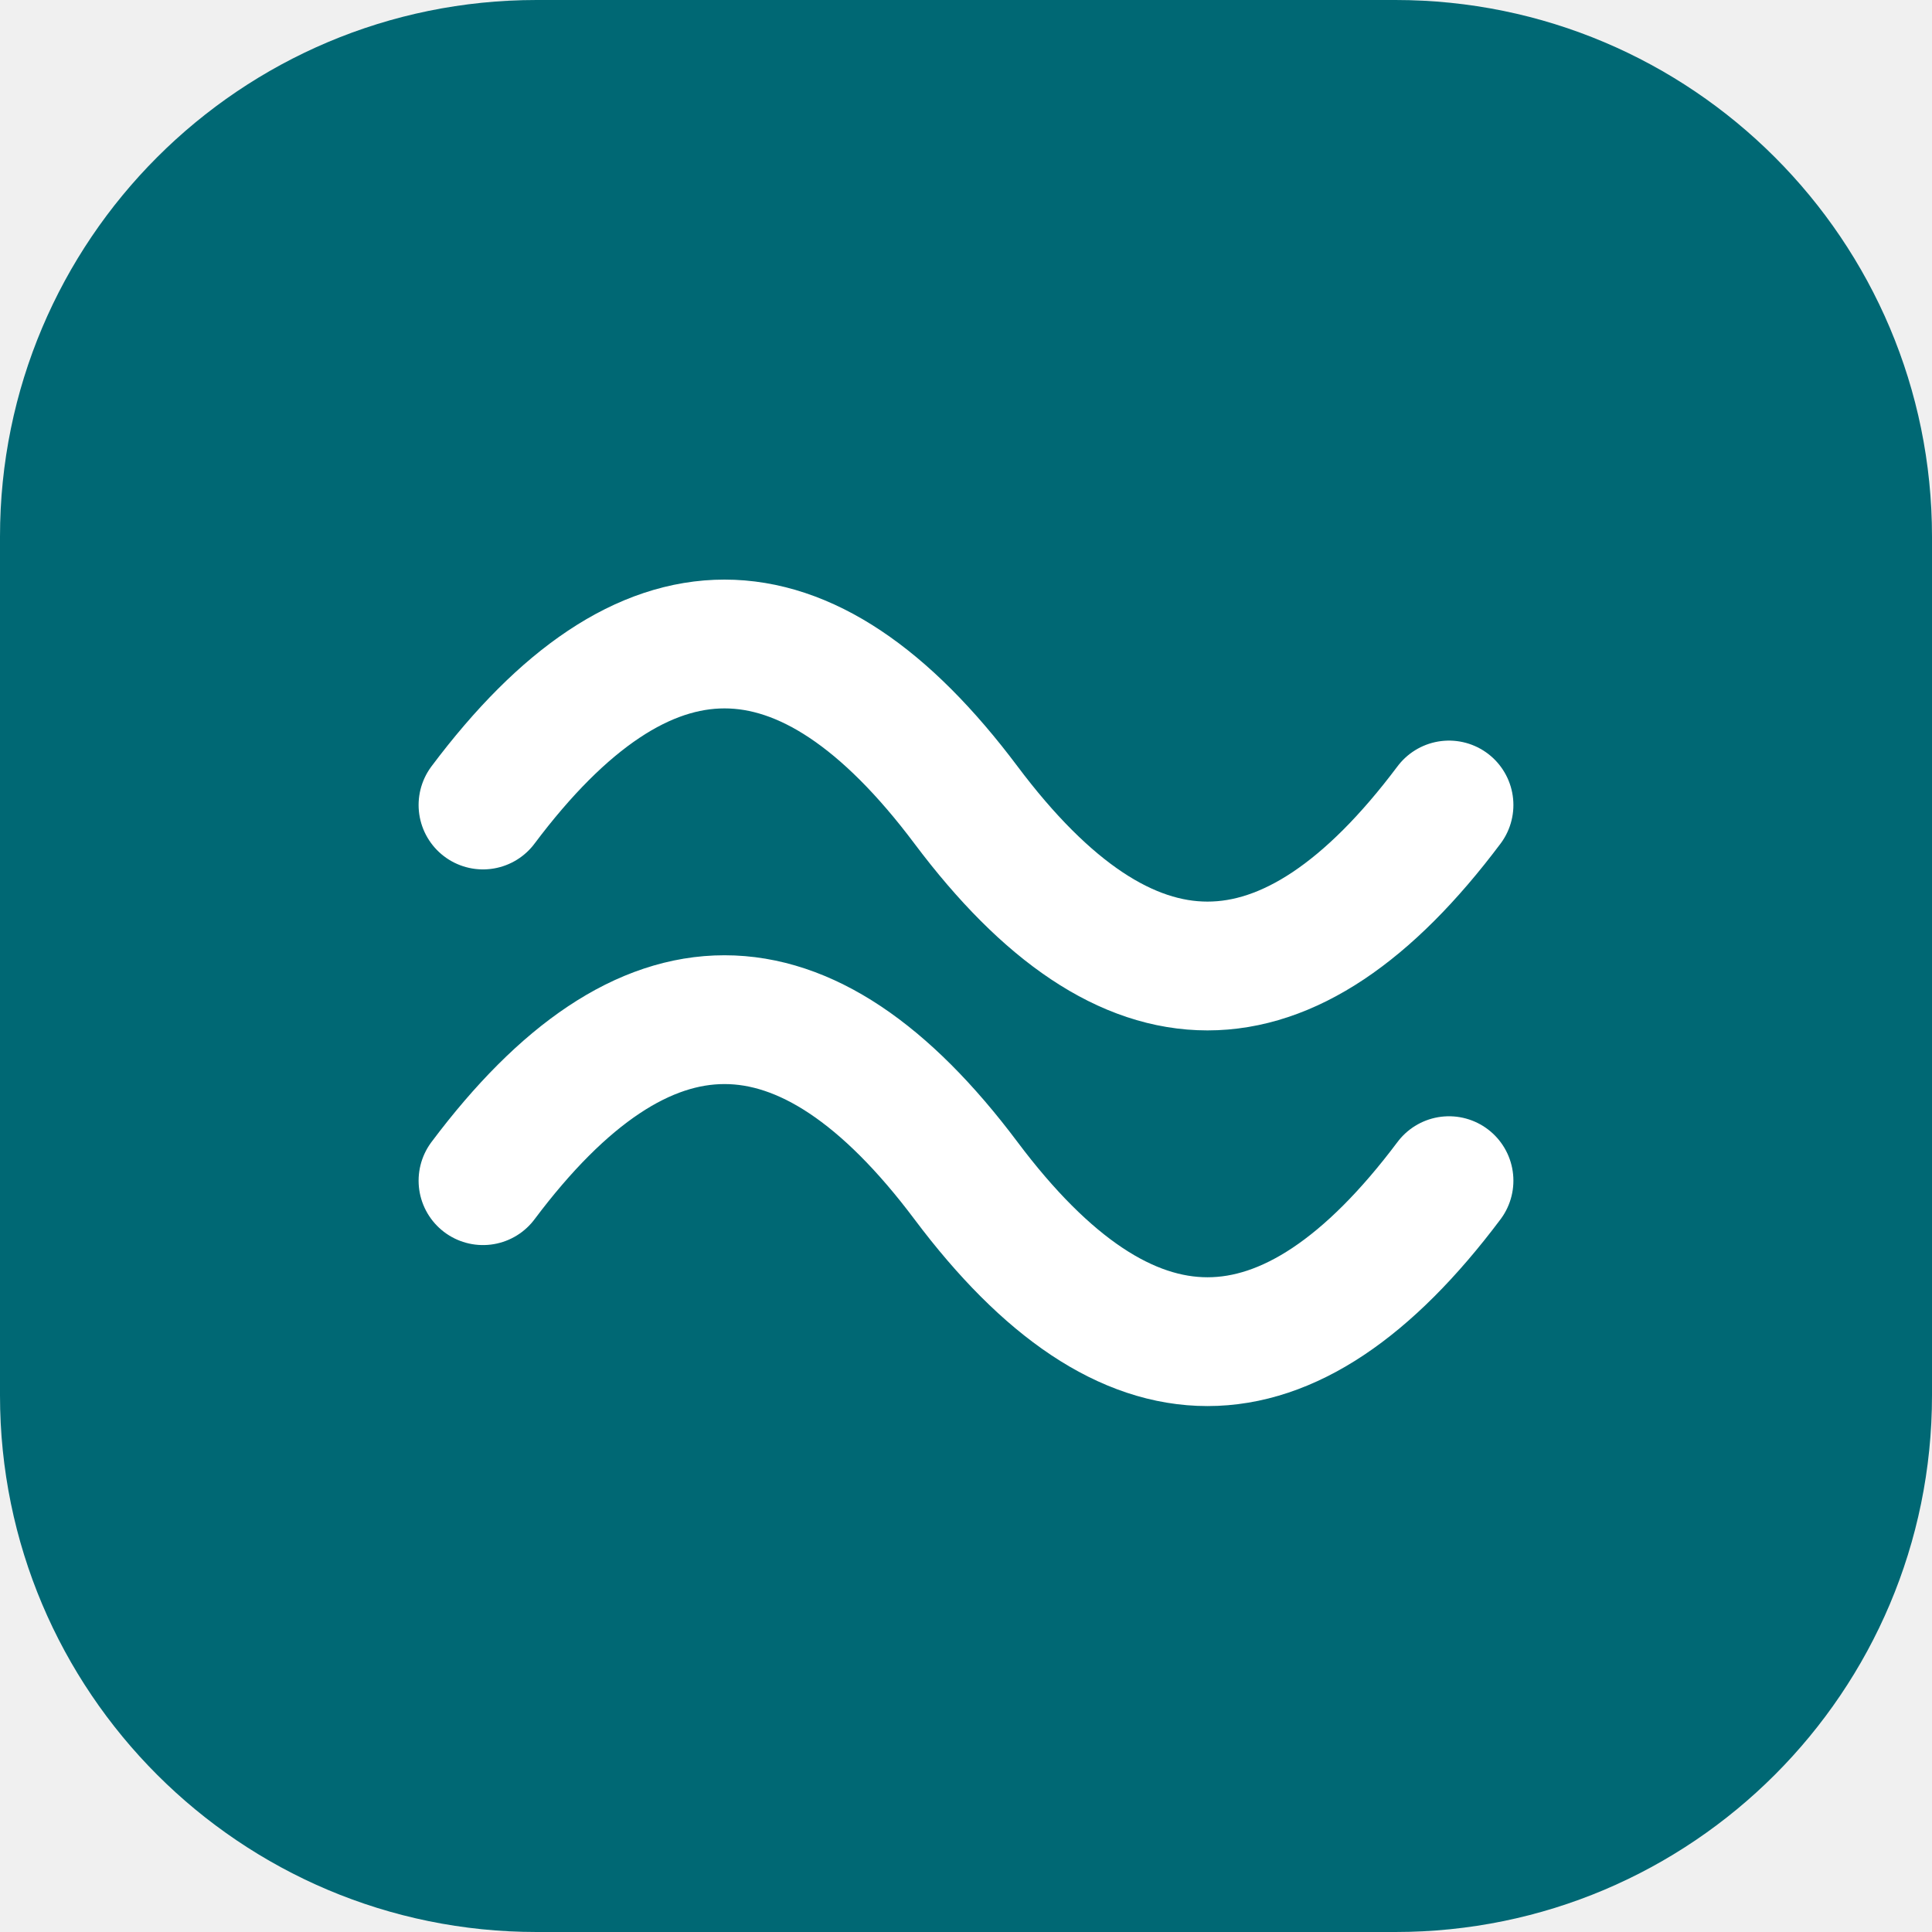
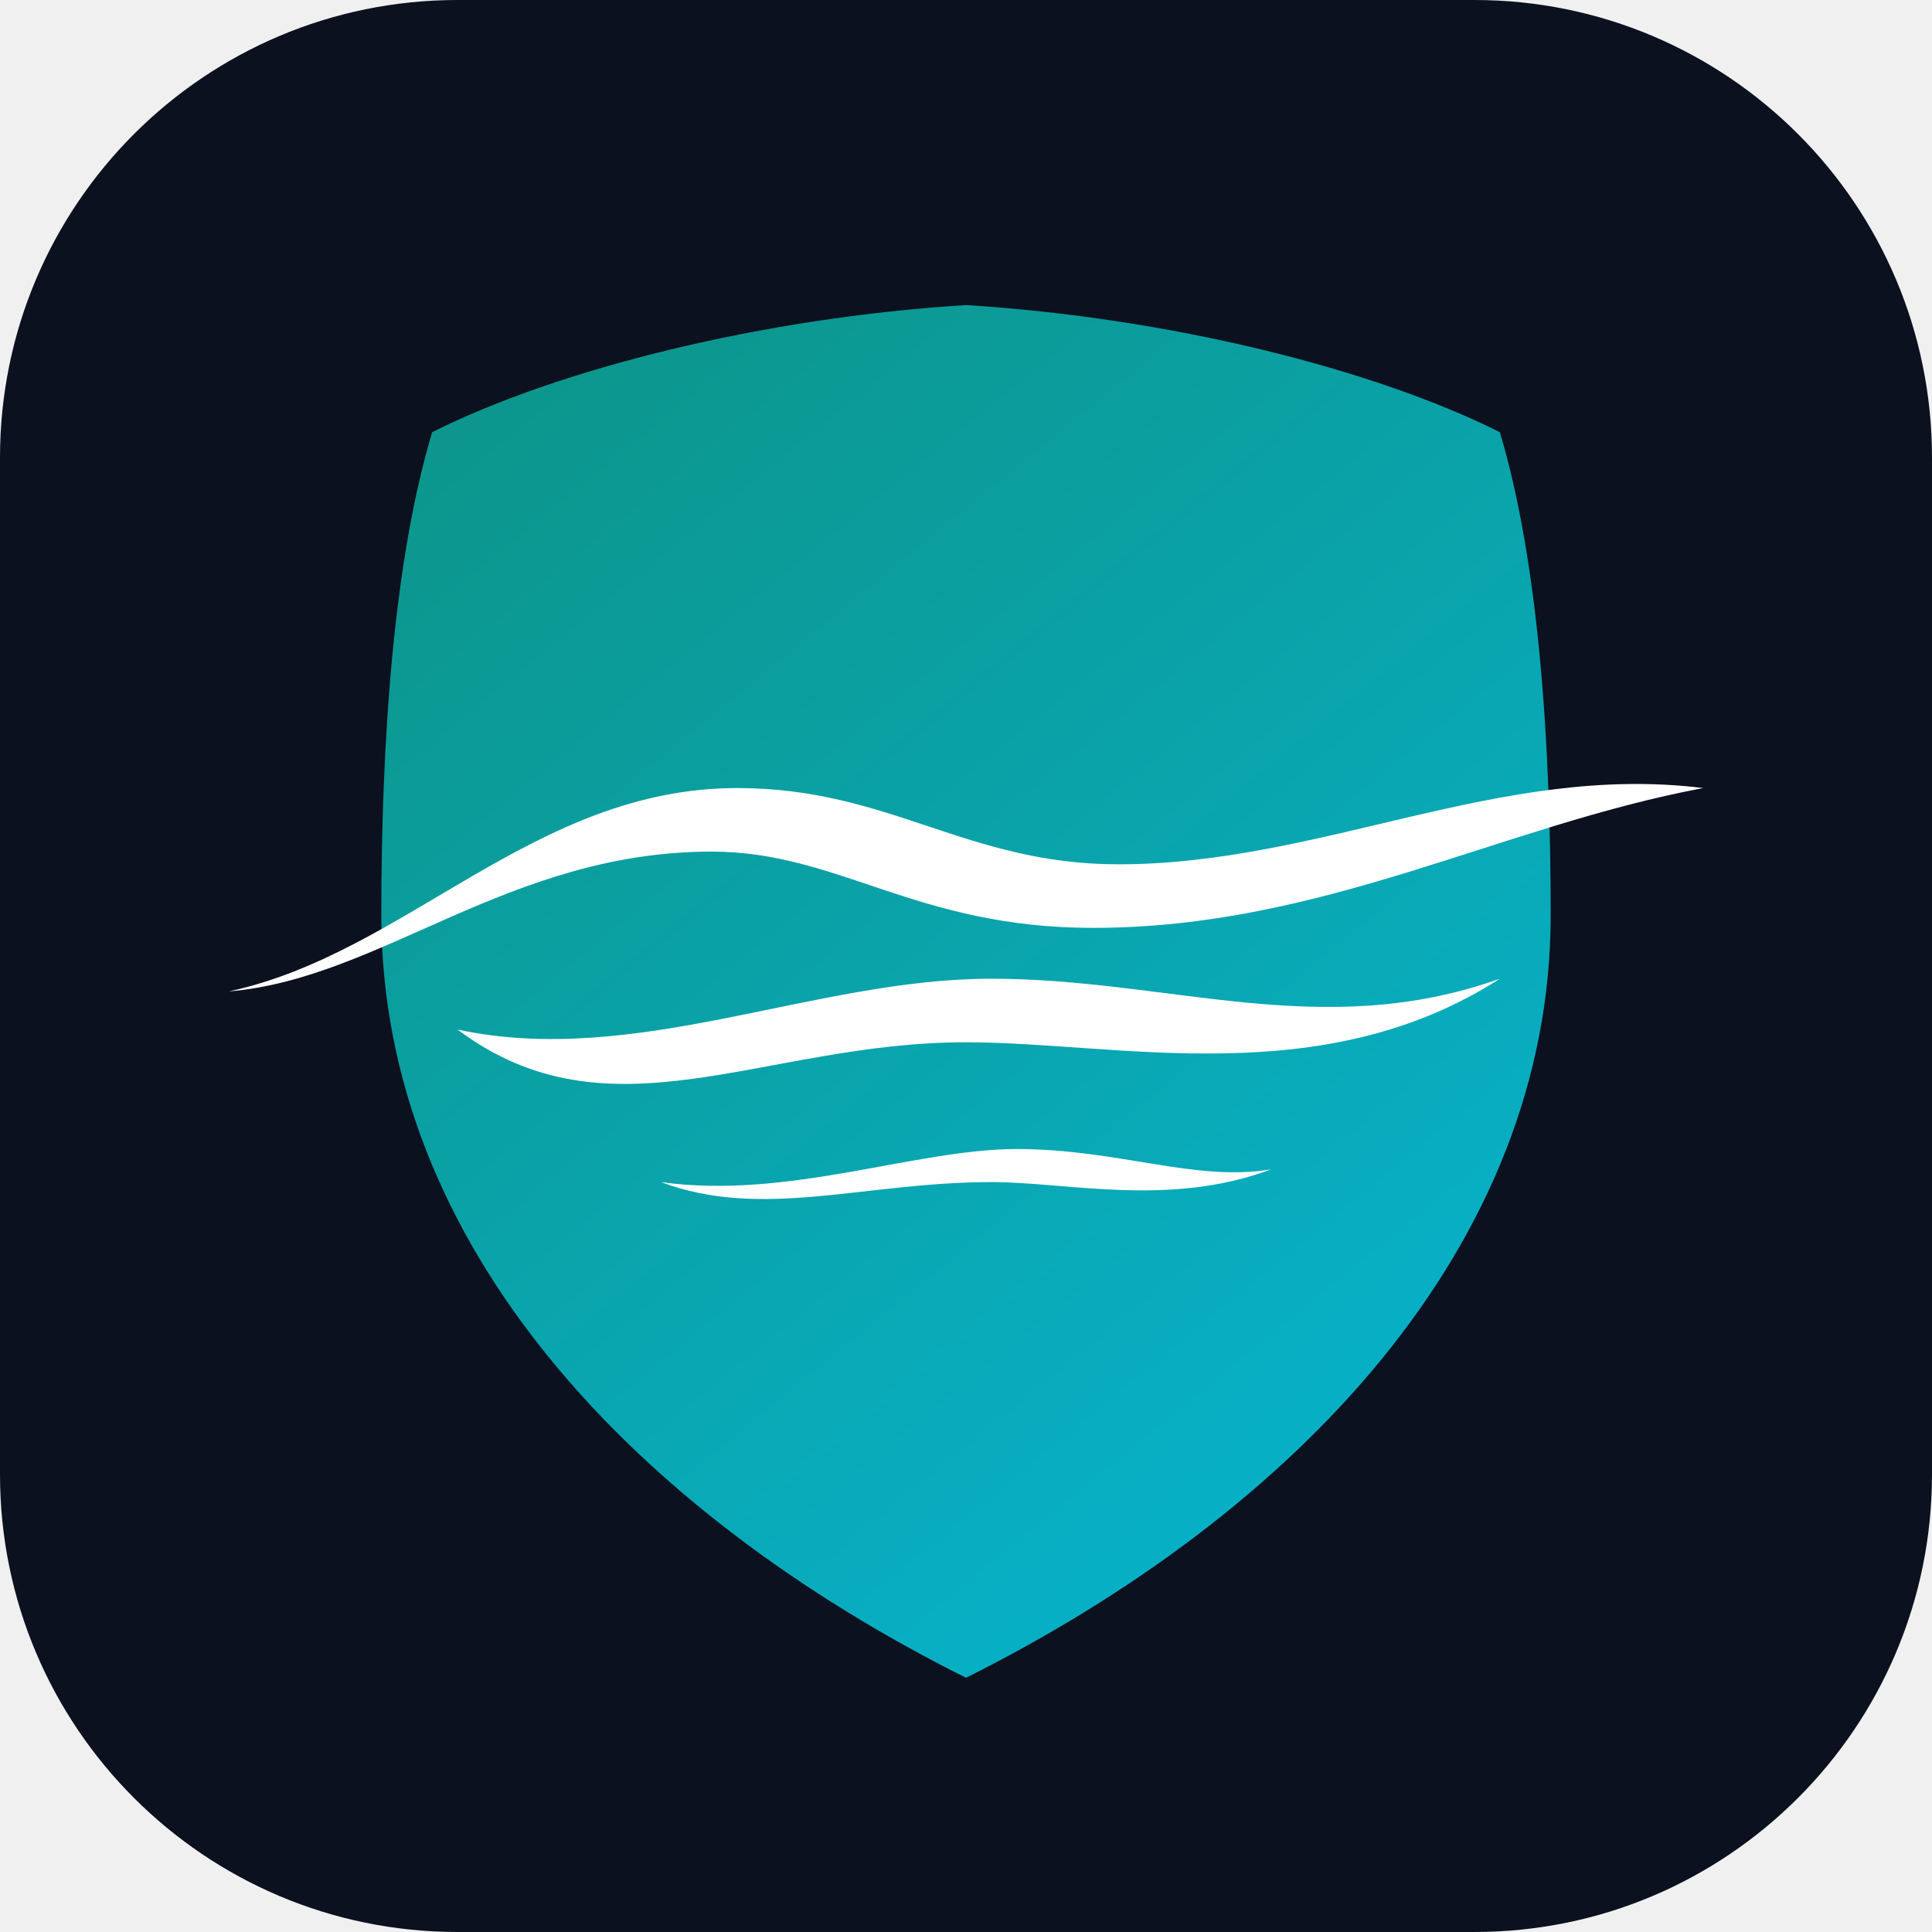
- <svg xmlns="http://www.w3.org/2000/svg" viewBox="0 0 36 36">
-   <rect width="36" height="36" rx="10" fill="#006874" />
-   <path d="M9 22c3-4 6-4 9 0s6 4 9 0M9 15c3-4 6-4 9 0s6 4 9 0" fill="none" stroke="#fff" stroke-width="2.4" stroke-linecap="round" />
+ <svg xmlns="http://www.w3.org/2000/svg" viewBox="16 16 76 76">
+   <defs>
+     <linearGradient id="g" x1="33" y1="28" x2="77" y2="82" gradientUnits="userSpaceOnUse">
+       <stop offset="0" stop-color="#0D9488" />
+       <stop offset="1" stop-color="#06B6D4" />
+     </linearGradient>
+   </defs>
+   <rect x="16" y="16" width="76" height="76" rx="18" fill="#0B111E" />
+   <path fill="url(#g)" d="M54,28 C46,28.5 38,30.5 33,33 C31.5,38 31,45 31,52 C31,65 41,75.5 54,82 C67,75.5 77,65 77,52 C77,45 76.5,38 75,33 C70,30.5 62,28.5 54,28Z" />
+   <path fill="#fff" d="M25,55 C32,53.5 37,47 45,47 C51,47 54,50 60,50 C68,50 75,46 83,47 C75,48.5 68,52.5 59,52.5 C52,52.5 49,49.5 44,49.5 C36,49.5 31,54.5 25,55Z M34,56.5 C41,58 48,54.5 55,54.5 C62,54.5 68,57 75,54.5 C68,59 60,57 54,57 C46,57 40,61 34,56.5Z M42,62.5 C47,63.2 52,61.2 56,61.2 C60,61.2 63,62.5 66,62 C62,63.5 58,62.5 55,62.5 C50,62.5 46,64 42,62.5Z" />
</svg>
